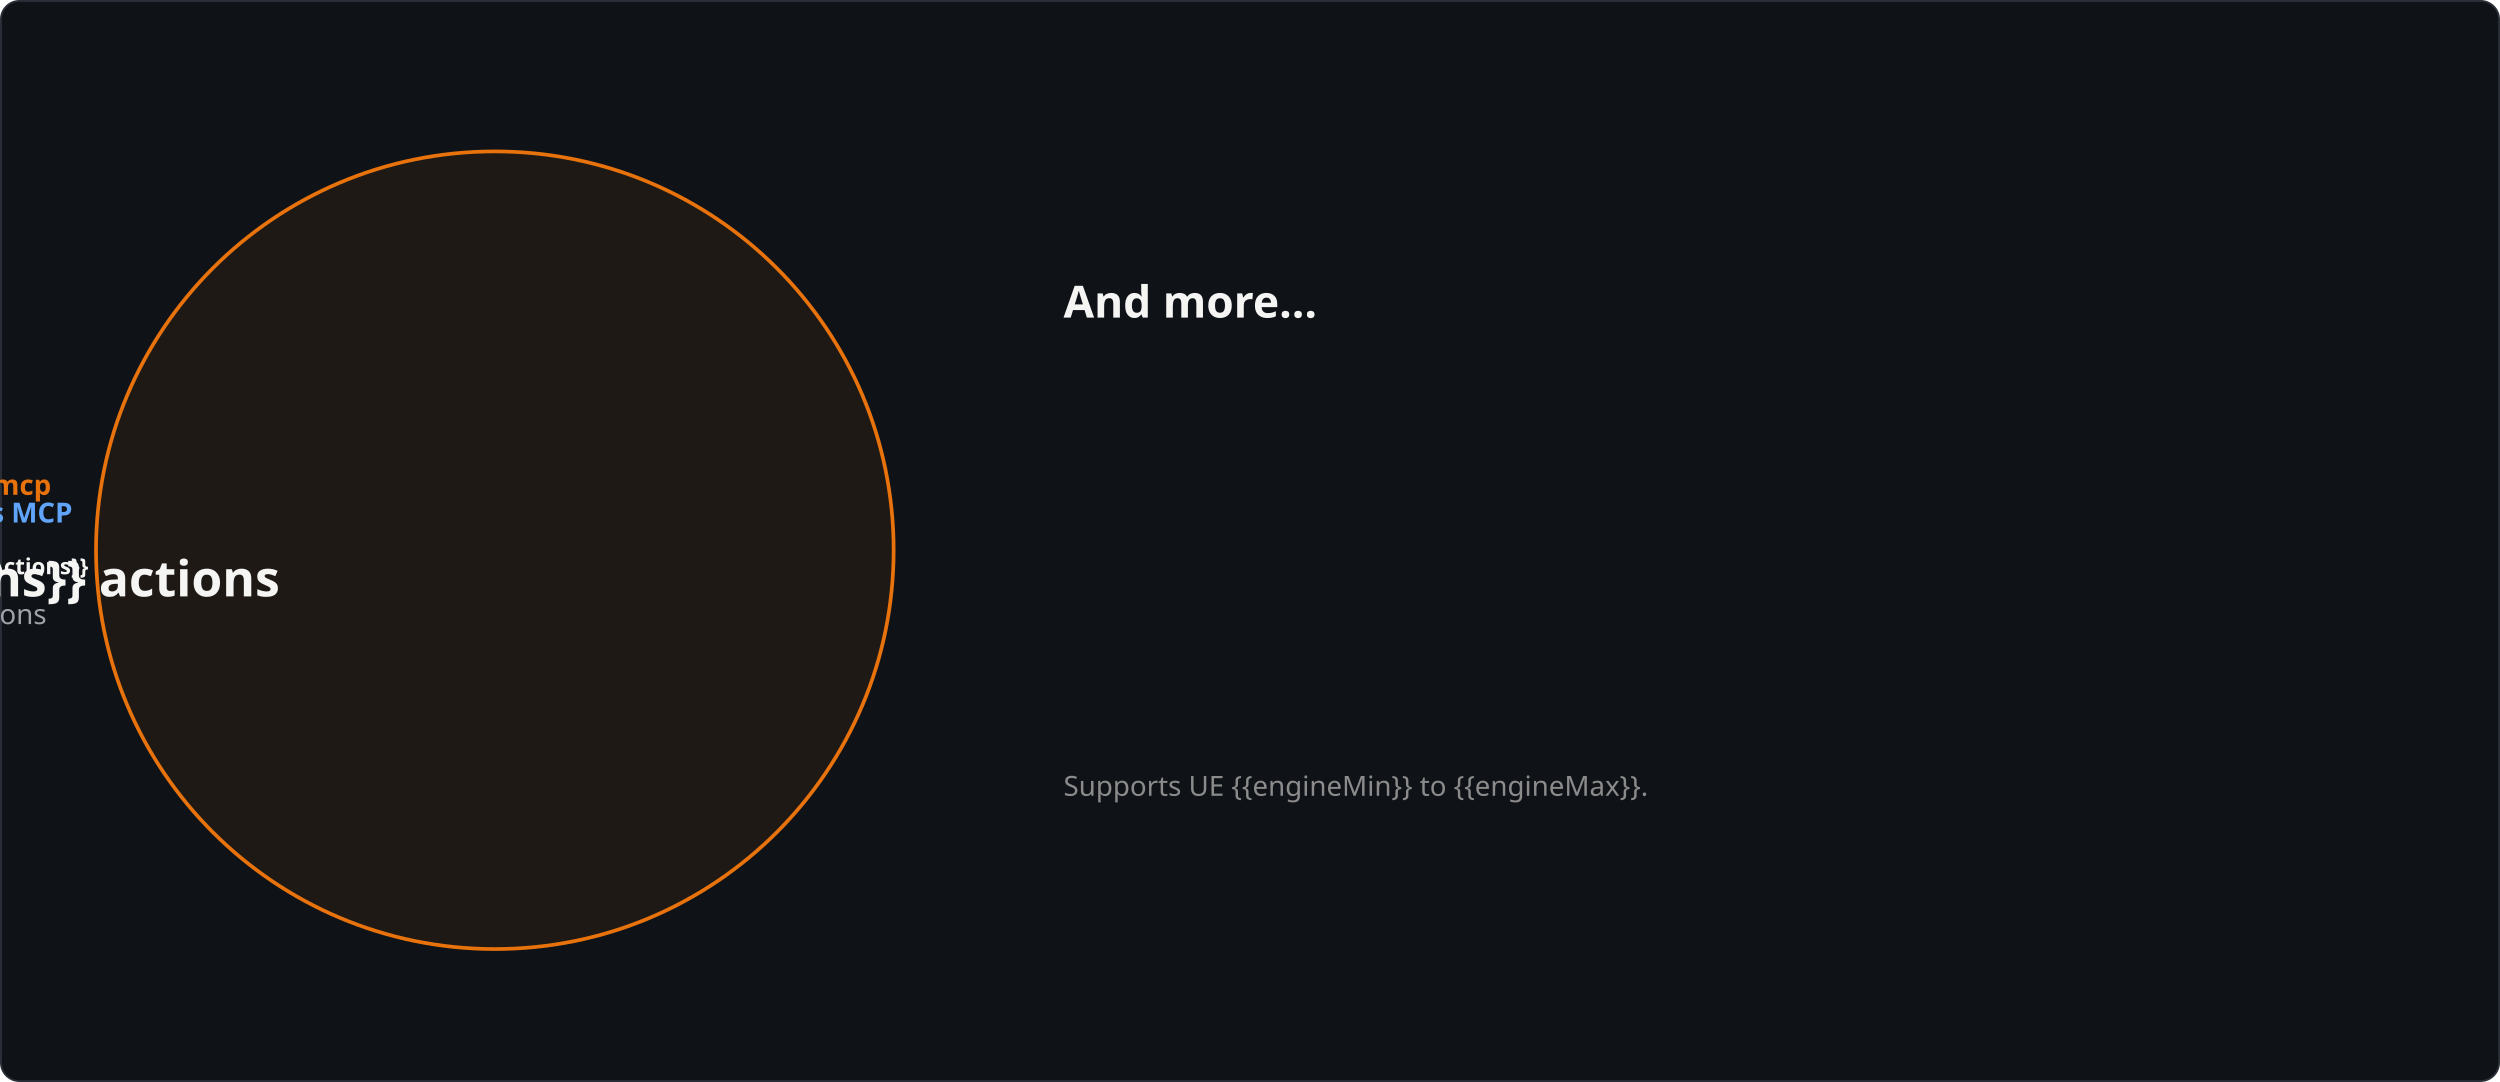
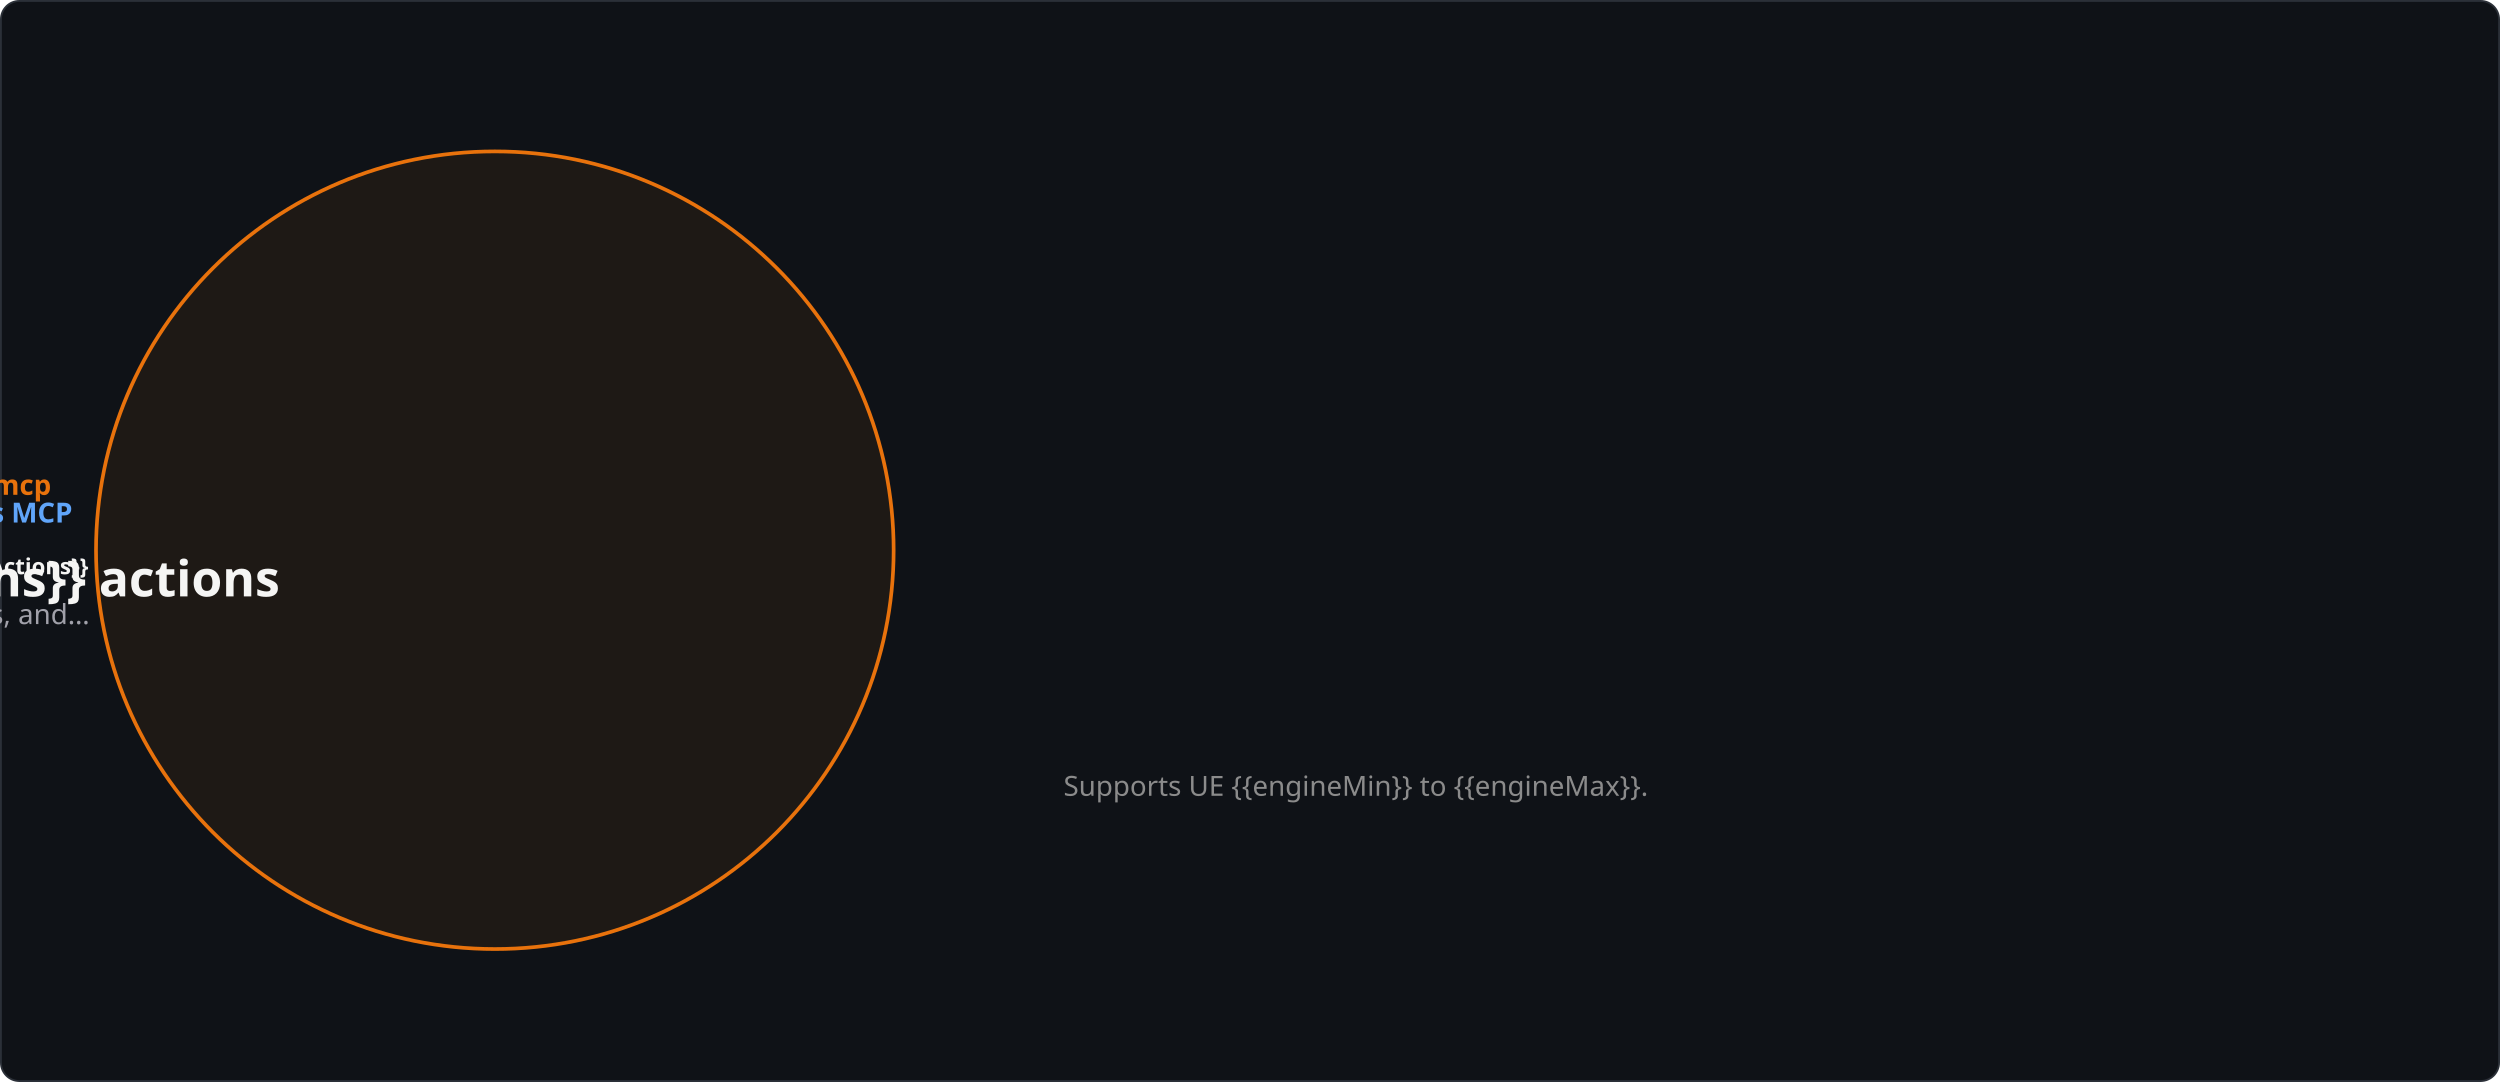
<svg xmlns="http://www.w3.org/2000/svg" width="1354" height="586" viewBox="0 0 1354 586">
  <rect x="0.5" y="0.5" width="1353" height="585" rx="10" fill="#0f1217" stroke="#2b3038" />
  <circle cx="268" cy="298" r="216" fill="#e8720c" fill-opacity="0.07" stroke="#e8720c" stroke-width="2" />
  <circle cx="{{epicCx}}" cy="298" r="{{epicR}}" fill="#60a5fa" fill-opacity="0.12" stroke="#60a5fa" stroke-width="2" />
  <text x="{{epicCx}}" y="283" text-anchor="middle" font-family="JetBrains Mono" font-weight="700" font-size="15" fill="#60a5fa">Epic's MCP</text>
  <text x="{{epicCx}}" y="323" text-anchor="middle" font-family="Plus Jakarta Sans" font-weight="800" font-size="27" fill="#f5f5f4">{{epicActions}} actions</text>
  <text x="{{ownCx}}" y="268" text-anchor="middle" font-family="JetBrains Mono" font-weight="700" font-size="15" fill="#e8720c">ue-mcp</text>
  <text x="{{ownCx}}" y="311" text-anchor="middle" font-family="Plus Jakarta Sans" font-weight="800" font-size="{{ownSize}}" fill="#f5f5f4">+{{ownActions}}</text>
-   <text x="{{ownCx}}" y="338" text-anchor="middle" font-family="Plus Jakarta Sans" font-weight="400" font-size="15" fill="#a1a1aa">actions</text>
-   <text x="576" y="172" font-family="Plus Jakarta Sans" font-weight="700" font-size="24" fill="#f5f5f4">And more…</text>
+   <text x="{{ownCx}}" y="338" text-anchor="middle" font-family="Plus Jakarta Sans" font-weight="400" font-size="15" fill="#a1a1aa">actions, and…</text>
+ 
  {{checklist}}

  <text x="576" y="431" font-family="JetBrains Mono" font-weight="400" font-size="15" fill="#8b8b8b">Supports UE {{engineMin}} to {{engineMax}}.</text>
</svg>
